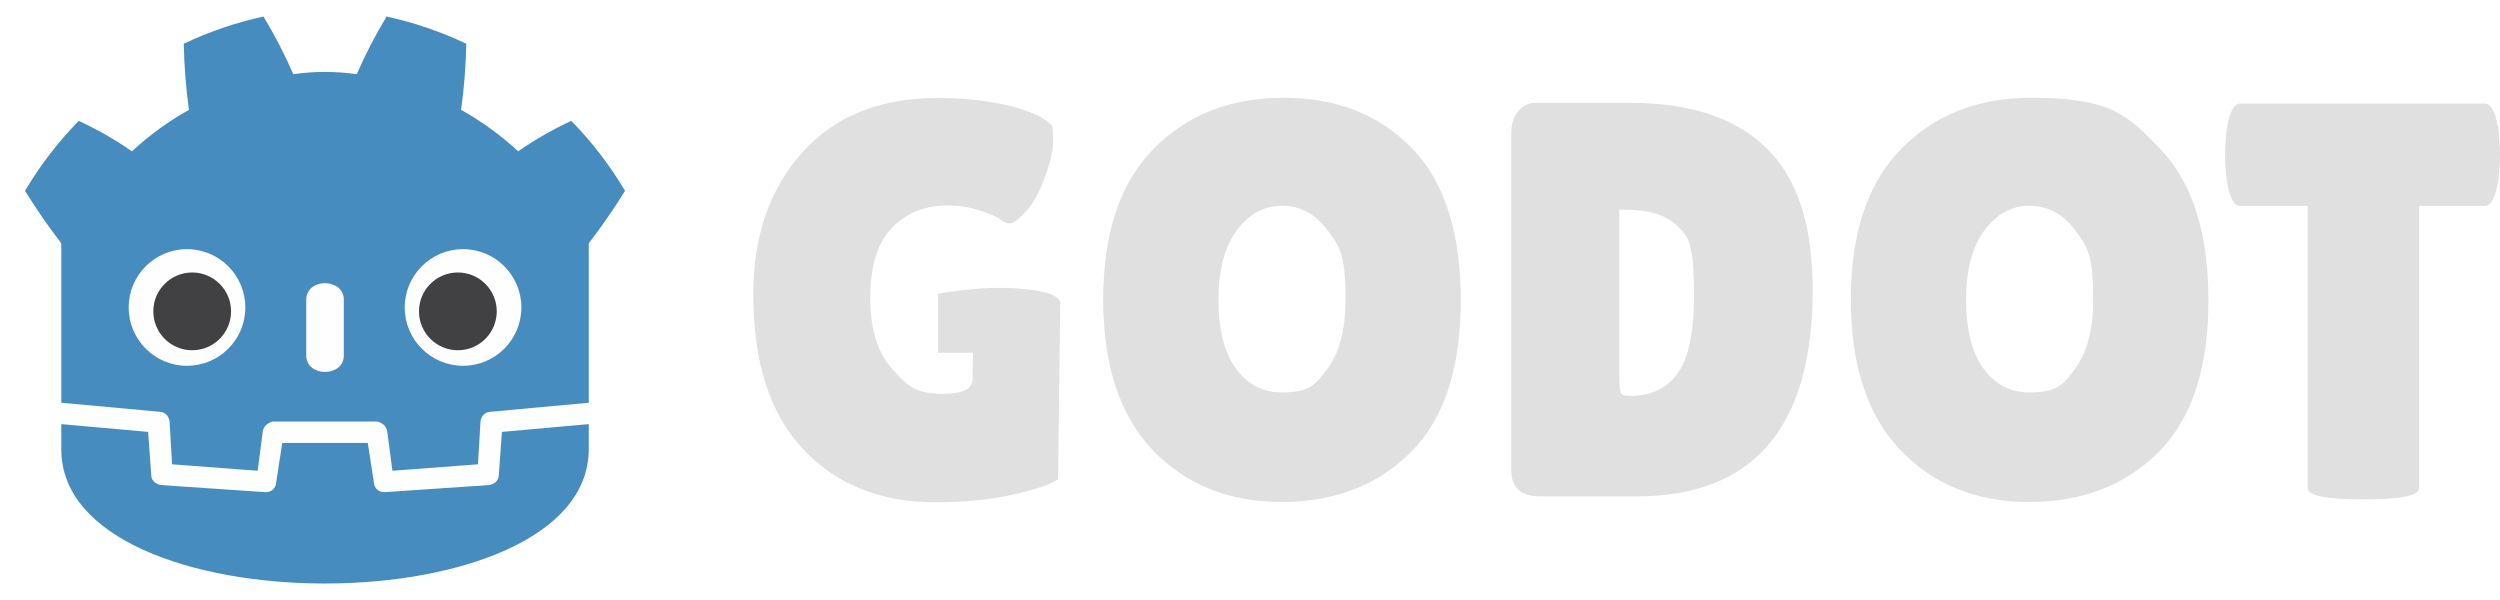
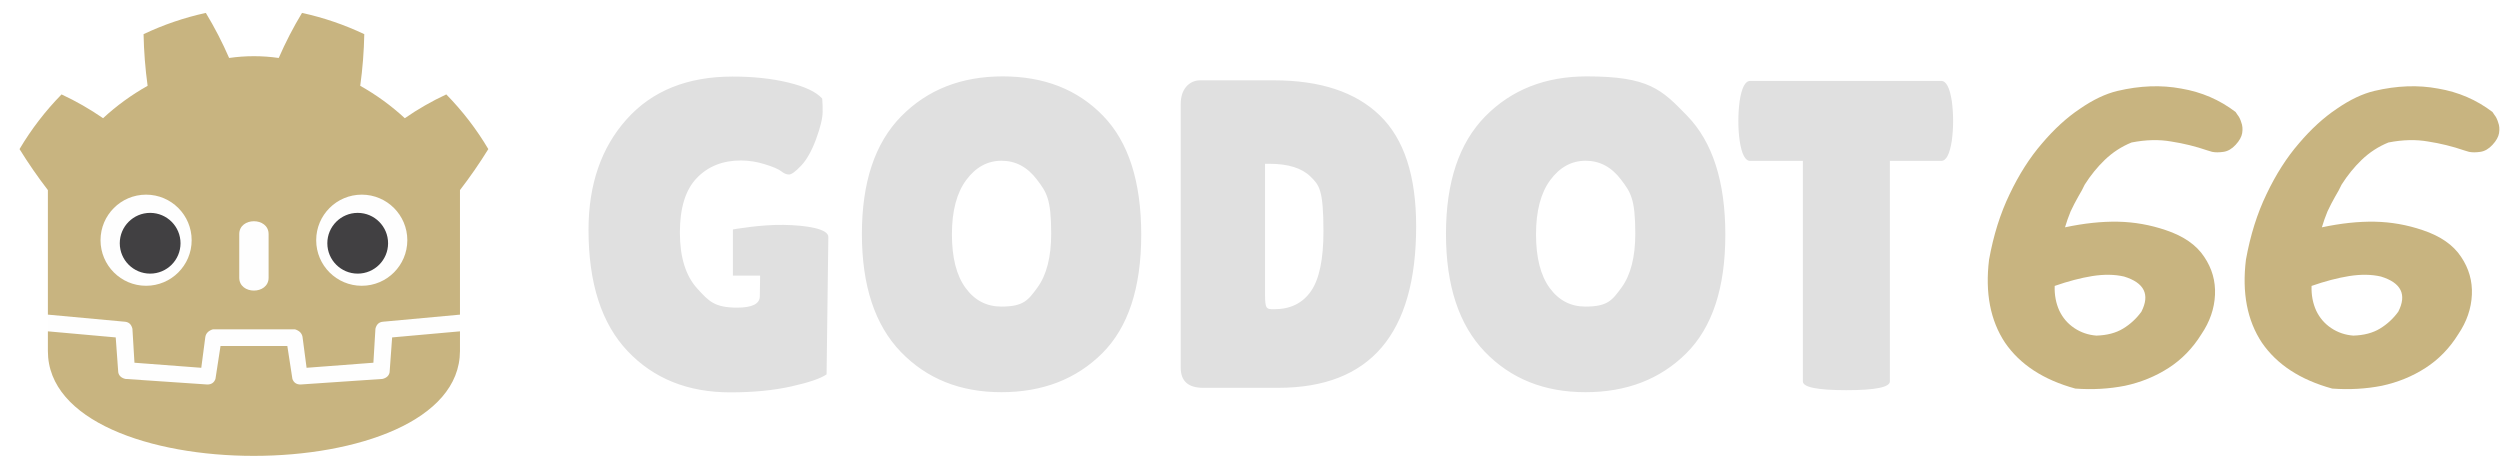
- <svg xmlns="http://www.w3.org/2000/svg" width="100" height="24" stroke-linejoin="round">
-   <path fill="#e0e0e0" d="M40.122 11.514c-1.211-.019-2.597.234-2.597.234v2.364h1.393l-.015 1.052q0 .587-1.159.587c-1.159 0-1.454-.328-2.045-.979q-.89-.98-.889-2.867 0-1.89.865-2.79.866-.899 2.261-.899c.411.003.821.067 1.214.191q.63.192.844.358.212.172.405.17.19 0 .616-.45.43-.45.767-1.359c.224-.61.337-1.076.337-1.407a6 6 0 0 0-.023-.674q-.47-.517-1.744-.821-1.268-.305-2.844-.304-3.463 0-5.419 2.181-1.957 2.182-1.957 5.668 0 4.094 2.001 6.207 2.002 2.114 5.263 2.113 1.754 0 3.114-.303 1.361-.303 1.811-.619l.09-7.038c0-.408-1.079-.594-2.289-.615M51.279 8.23q-1.078 0-1.81.989-.73.99-.731 2.776 0 1.79.698 2.745.697.957 1.832.957c1.135 0 1.372-.323 1.844-.969q.709-.966.709-2.766c0-1.8-.244-2.122-.731-2.767q-.73-.965-1.811-.965m-.011 11.85q-3.16 0-5.15-2.067-1.989-2.07-1.989-6.039 0-3.97 2.011-6.017 2.014-2.046 5.196-2.046 3.183-.001 5.138 2.014 1.958 2.013 1.957 6.094t-2.001 6.073q-2.002 1.988-5.162 1.988M64.77 8.386v6.727q0 .47.068.595c.068.125.18.124.404.124q1.238 0 1.879-.923.641-.921.64-3.069c-.001-2.148-.222-2.366-.663-2.799q-.664-.654-2.103-.655zm-4.317 10.436V5.33q0-.563.282-.891a.92.92 0 0 1 .73-.326h3.756q3.575 0 5.429 1.801 1.857 1.798 1.857 5.666 0 8.276-7.063 8.276h-3.845q-1.146 0-1.147-1.034M81.186 8.23q-1.08 0-1.812.989-.73.99-.73 2.776 0 1.79.697 2.745.697.957 1.833.957c1.136 0 1.372-.323 1.844-.969q.709-.966.709-2.766c0-1.8-.244-2.122-.731-2.767q-.73-.965-1.81-.965m-.012 11.85q-3.16 0-5.15-2.067-1.99-2.07-1.99-6.039 0-3.97 2.012-6.017 2.014-2.046 5.196-2.046c3.182 0 3.834.67 5.138 2.014q1.957 2.013 1.957 6.094t-2.002 6.073q-2.001 1.988-5.161 1.988m15.587-.552q0 .448-2.226.449-2.227-.001-2.228-.449V8.238h-2.698q-.382 0-.539-1.036a7 7 0 0 1-.066-1.011q0-.517.065-1.012c.105-.688.285-1.036.54-1.036h9.783q.382.001.541 1.036a7.7 7.7 0 0 1 0 2.023q-.16 1.036-.541 1.036h-2.631z" />
+ <svg xmlns="http://www.w3.org/2000/svg" xml:space="preserve" width="128" height="24" stroke-linejoin="round">
+   <path fill="#e0e0e0" d="m 40.122,11.514 c -1.211,-0.019 -2.597,0.234 -2.597,0.234 v 2.364 h 1.393 l -0.015,1.052 q 0,0.587 -1.159,0.587 c -1.159,0 -1.454,-0.328 -2.045,-0.979 q -0.89,-0.98 -0.889,-2.867 0,-1.89 0.865,-2.79 0.866,-0.899 2.261,-0.899 c 0.411,0.003 0.821,0.067 1.214,0.191 q 0.63,0.192 0.844,0.358 0.212,0.172 0.405,0.17 0.19,0 0.616,-0.45 0.43,-0.45 0.767,-1.359 C 42.006,6.516 42.119,6.05 42.119,5.719 A 6,6 0 0 0 42.096,5.045 Q 41.626,4.528 40.352,4.224 39.084,3.919 37.508,3.92 q -3.463,0 -5.419,2.181 -1.957,2.182 -1.957,5.668 0,4.094 2.001,6.207 2.002,2.114 5.263,2.113 1.754,0 3.114,-0.303 1.361,-0.303 1.811,-0.619 l 0.09,-7.038 c 0,-0.408 -1.079,-0.594 -2.289,-0.615 M 51.279,8.23 q -1.078,0 -1.81,0.989 -0.73,0.99 -0.731,2.776 0,1.79 0.698,2.745 0.697,0.957 1.832,0.957 c 1.135,0 1.372,-0.323 1.844,-0.969 q 0.709,-0.966 0.709,-2.766 c 0,-1.8 -0.244,-2.122 -0.731,-2.767 Q 52.36,8.23 51.279,8.23 m -0.011,11.85 q -3.16,0 -5.15,-2.067 -1.989,-2.07 -1.989,-6.039 0,-3.97 2.011,-6.017 2.014,-2.046 5.196,-2.046 3.183,-10e-4 5.138,2.014 1.958,2.013 1.957,6.094 Q 58.43,16.1 56.43,18.092 54.428,20.08 51.268,20.08 M 64.77,8.386 v 6.727 q 0,0.47 0.068,0.595 c 0.068,0.125 0.18,0.124 0.404,0.124 q 1.238,0 1.879,-0.923 0.641,-0.921 0.64,-3.069 C 67.76,9.692 67.539,9.474 67.098,9.041 Q 66.434,8.387 64.995,8.386 Z M 60.453,18.822 V 5.33 q 0,-0.563 0.282,-0.891 a 0.92,0.92 0 0 1 0.73,-0.326 h 3.756 q 3.575,0 5.429,1.801 1.857,1.798 1.857,5.666 0,8.276 -7.063,8.276 h -3.845 q -1.146,0 -1.147,-1.034 M 81.186,8.23 q -1.08,0 -1.812,0.989 -0.73,0.99 -0.73,2.776 0,1.79 0.697,2.745 0.697,0.957 1.833,0.957 c 1.136,0 1.372,-0.323 1.844,-0.969 q 0.709,-0.966 0.709,-2.766 c 0,-1.8 -0.244,-2.122 -0.731,-2.767 Q 82.266,8.23 81.186,8.23 m -0.012,11.85 q -3.16,0 -5.15,-2.067 -1.99,-2.07 -1.99,-6.039 0,-3.97 2.012,-6.017 2.014,-2.046 5.196,-2.046 c 3.182,0 3.834,0.67 5.138,2.014 q 1.957,2.013 1.957,6.094 0,4.081 -2.002,6.073 -2.001,1.988 -5.161,1.988 m 15.587,-0.552 q 0,0.448 -2.226,0.449 -2.227,-0.001 -2.228,-0.449 V 8.238 h -2.698 q -0.382,0 -0.539,-1.036 A 7,7 0 0 1 89.004,6.191 q 0,-0.517 0.065,-1.012 c 0.105,-0.688 0.285,-1.036 0.54,-1.036 h 9.783 q 0.382,0.001 0.541,1.036 a 7.7,7.7 0 0 1 0,2.023 q -0.16,1.036 -0.541,1.036 h -2.631 z" />
  <g fill="#fefefe" transform="translate(-.27 -1.335)scale(.02592)">
-     <path d="M105 673v33q407 354 814 0v-33z" />
-     <path fill="#478cbf" d="m105 673 152 14q12 1 15 14l4 67 132 10 8-61q2-11 15-15h162q13 4 15 15l8 61 132-10 4-67q3-13 15-14l152-14V427q30-39 56-81-35-59-83-108-43 20-82 47-40-37-88-64 7-51 8-102-59-28-123-42-26 43-46 89-49-7-98 0-20-46-46-89-64 14-123 42 1 51 8 102-48 27-88 64-39-27-82-47-48 49-83 108 26 42 56 81zm0 33v39c0 276 813 276 814 0v-39l-134 12-5 69q-2 10-14 13l-162 11q-12 0-16-11l-10-65H446l-10 65q-4 11-16 11l-162-11q-12-3-14-13l-5-69z" />
-     <path d="M483 600c0 34 58 34 58 0v-86c0-34-58-34-58 0z" />
+     <path d="m 105,673 v 33 q 407,354 814,0 v -33 z" />
+     <path fill="#c8b480" d="m 105,673 152,14 q 12,1 15,14 l 4,67 132,10 8,-61 q 2,-11 15,-15 h 162 q 13,4 15,15 l 8,61 132,-10 4,-67 q 3,-13 15,-14 L 919,673 V 427 q 30,-39 56,-81 -35,-59 -83,-108 -43,20 -82,47 -40,-37 -88,-64 7,-51 8,-102 -59,-28 -123,-42 -26,43 -46,89 -49,-7 -98,0 -20,-46 -46,-89 -64,14 -123,42 1,51 8,102 -48,27 -88,64 -39,-27 -82,-47 -48,49 -83,108 26,42 56,81 z m 0,33 v 39 c 0,276 813,276 814,0 v -39 l -134,12 -5,69 q -2,10 -14,13 l -162,11 q -12,0 -16,-11 L 578,735 H 446 l -10,65 q -4,11 -16,11 L 258,800 q -12,-3 -14,-13 l -5,-69 z" />
+     <path d="m 483,600 c 0,34 58,34 58,0 v -86 c 0,-34 -58,-34 -58,0 z" />
    <circle cx="725" cy="526" r="90" />
    <circle cx="299" cy="526" r="90" />
  </g>
  <g fill="#414042" transform="translate(-.27 -1.335)scale(.02592)">
    <circle cx="307" cy="532" r="60" />
    <circle cx="717" cy="532" r="60" />
  </g>
+   <path fill="#c8b480" d="m 106.256,19.895 q -2.448,-0.672 -3.6,-2.352 -1.128,-1.704 -0.816,-4.248 0.336,-1.872 1.056,-3.36 0.72,-1.512 1.656,-2.592 0.936,-1.104 1.944,-1.776 1.008,-0.696 1.92,-0.912 1.728,-0.408 3.264,-0.12 1.56,0.264 2.784,1.2 0,0 0.096,0.144 0.12,0.144 0.192,0.384 0.096,0.24 0.048,0.552 -0.048,0.288 -0.336,0.6 -0.288,0.312 -0.624,0.36 -0.336,0.048 -0.576,0 -0.24,-0.072 -0.24,-0.072 -0.912,-0.312 -1.848,-0.456 -0.936,-0.168 -2.04,0.048 -0.768,0.312 -1.368,0.888 -0.576,0.552 -1.032,1.272 -0.12,0.264 -0.336,0.624 -0.192,0.336 -0.384,0.744 -0.168,0.408 -0.288,0.816 1.464,-0.312 2.712,-0.288 1.248,0.024 2.448,0.432 1.368,0.456 1.968,1.368 0.6,0.888 0.552,1.944 -0.048,1.056 -0.696,2.016 -0.672,1.08 -1.68,1.728 -1.008,0.648 -2.232,0.912 -1.224,0.24 -2.544,0.144 z m 1.08,-2.712 q 0.816,-0.024 1.368,-0.36 0.552,-0.336 0.936,-0.864 0.672,-1.32 -0.888,-1.8 -0.72,-0.168 -1.632,-0.024 -0.888,0.144 -1.92,0.504 -0.024,0.696 0.24,1.272 0.264,0.552 0.768,0.888 0.504,0.336 1.128,0.384 z m 12.072,2.712 q -2.448,-0.672 -3.6,-2.352 -1.128,-1.704 -0.816,-4.248 0.336,-1.872 1.056,-3.36 0.72,-1.512 1.656,-2.592 0.936,-1.104 1.944,-1.776 1.008,-0.696 1.92,-0.912 1.728,-0.408 3.264,-0.12 1.56,0.264 2.784,1.2 0,0 0.096,0.144 0.12,0.144 0.192,0.384 0.096,0.24 0.048,0.552 -0.048,0.288 -0.336,0.6 -0.288,0.312 -0.624,0.36 -0.336,0.048 -0.576,0 -0.24,-0.072 -0.24,-0.072 -0.912,-0.312 -1.848,-0.456 -0.936,-0.168 -2.04,0.048 -0.768,0.312 -1.368,0.888 -0.576,0.552 -1.032,1.272 -0.12,0.264 -0.336,0.624 -0.192,0.336 -0.384,0.744 -0.168,0.408 -0.288,0.816 1.464,-0.312 2.712,-0.288 1.248,0.024 2.448,0.432 1.368,0.456 1.968,1.368 0.6,0.888 0.552,1.944 -0.048,1.056 -0.696,2.016 -0.672,1.08 -1.68,1.728 -1.008,0.648 -2.232,0.912 -1.224,0.24 -2.544,0.144 z m 1.08,-2.712 q 0.816,-0.024 1.368,-0.36 0.552,-0.336 0.936,-0.864 0.672,-1.32 -0.888,-1.8 -0.72,-0.168 -1.632,-0.024 -0.888,0.144 -1.92,0.504 -0.024,0.696 0.24,1.272 0.264,0.552 0.768,0.888 0.504,0.336 1.128,0.384 z" aria-label="66" font-family="Sour Gummy" font-size="24" font-style="italic" font-weight="600" paint-order="markers stroke fill" style="-inkscape-font-specification:&quot;Sour Gummy Semi-Bold Italic&quot;;text-align:center" text-anchor="middle" />
</svg>
